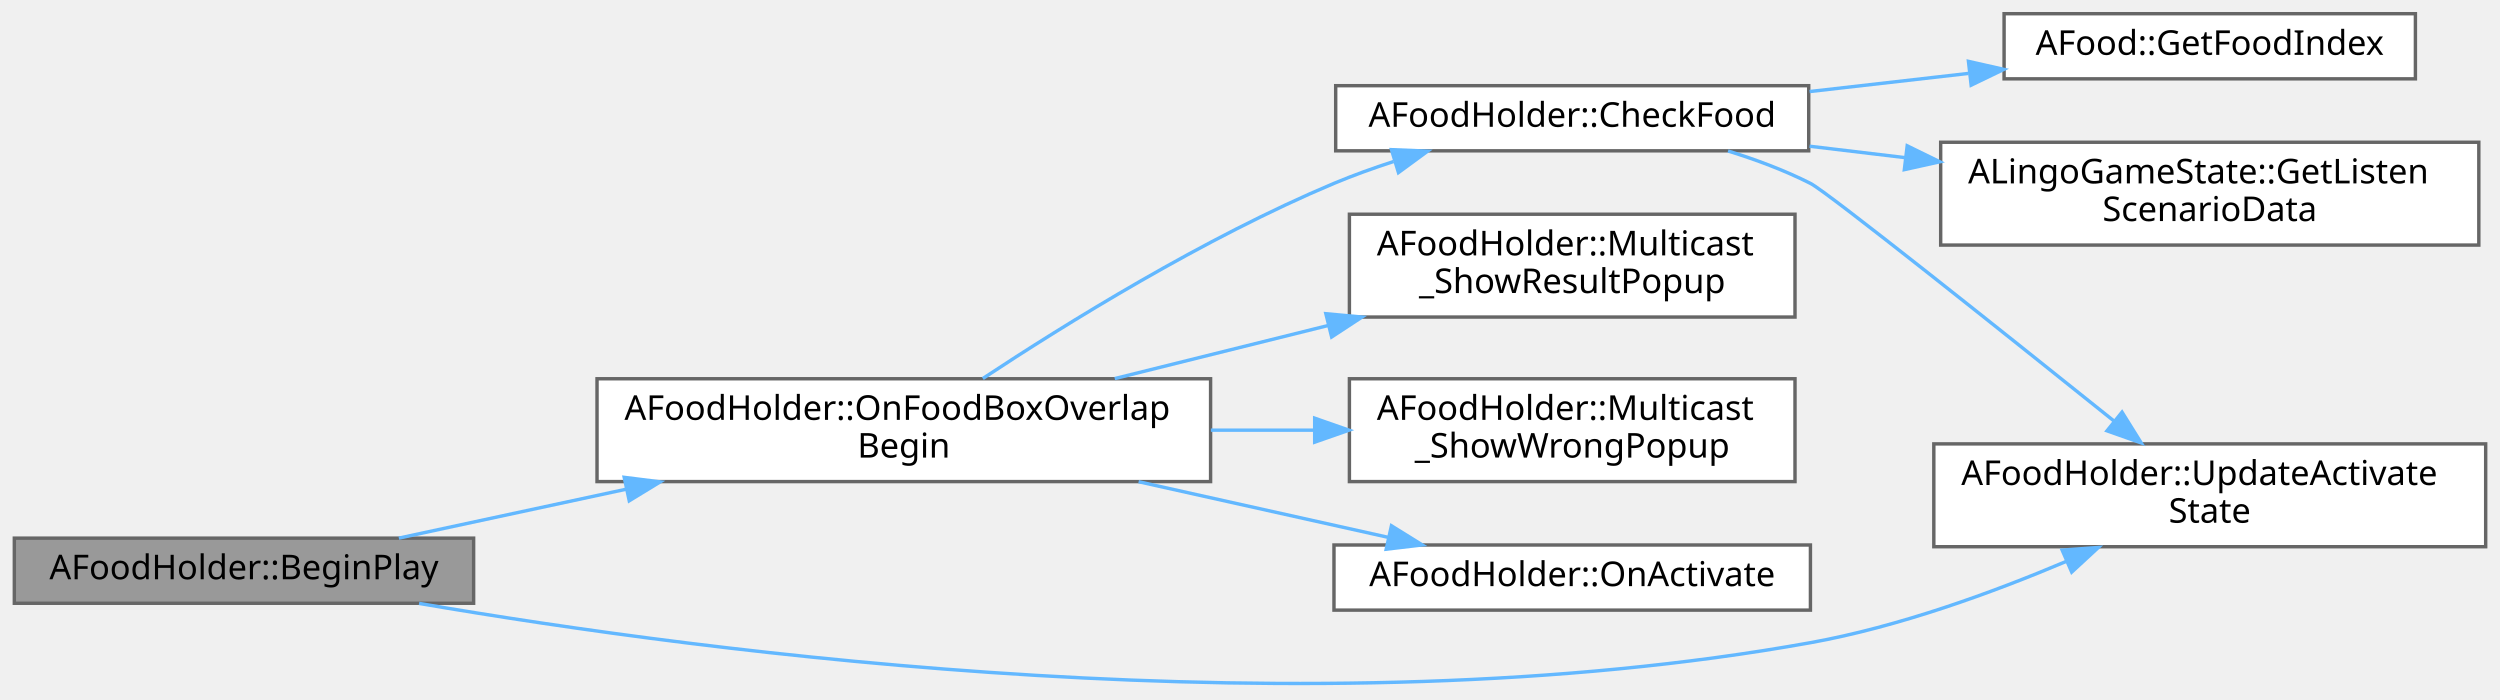
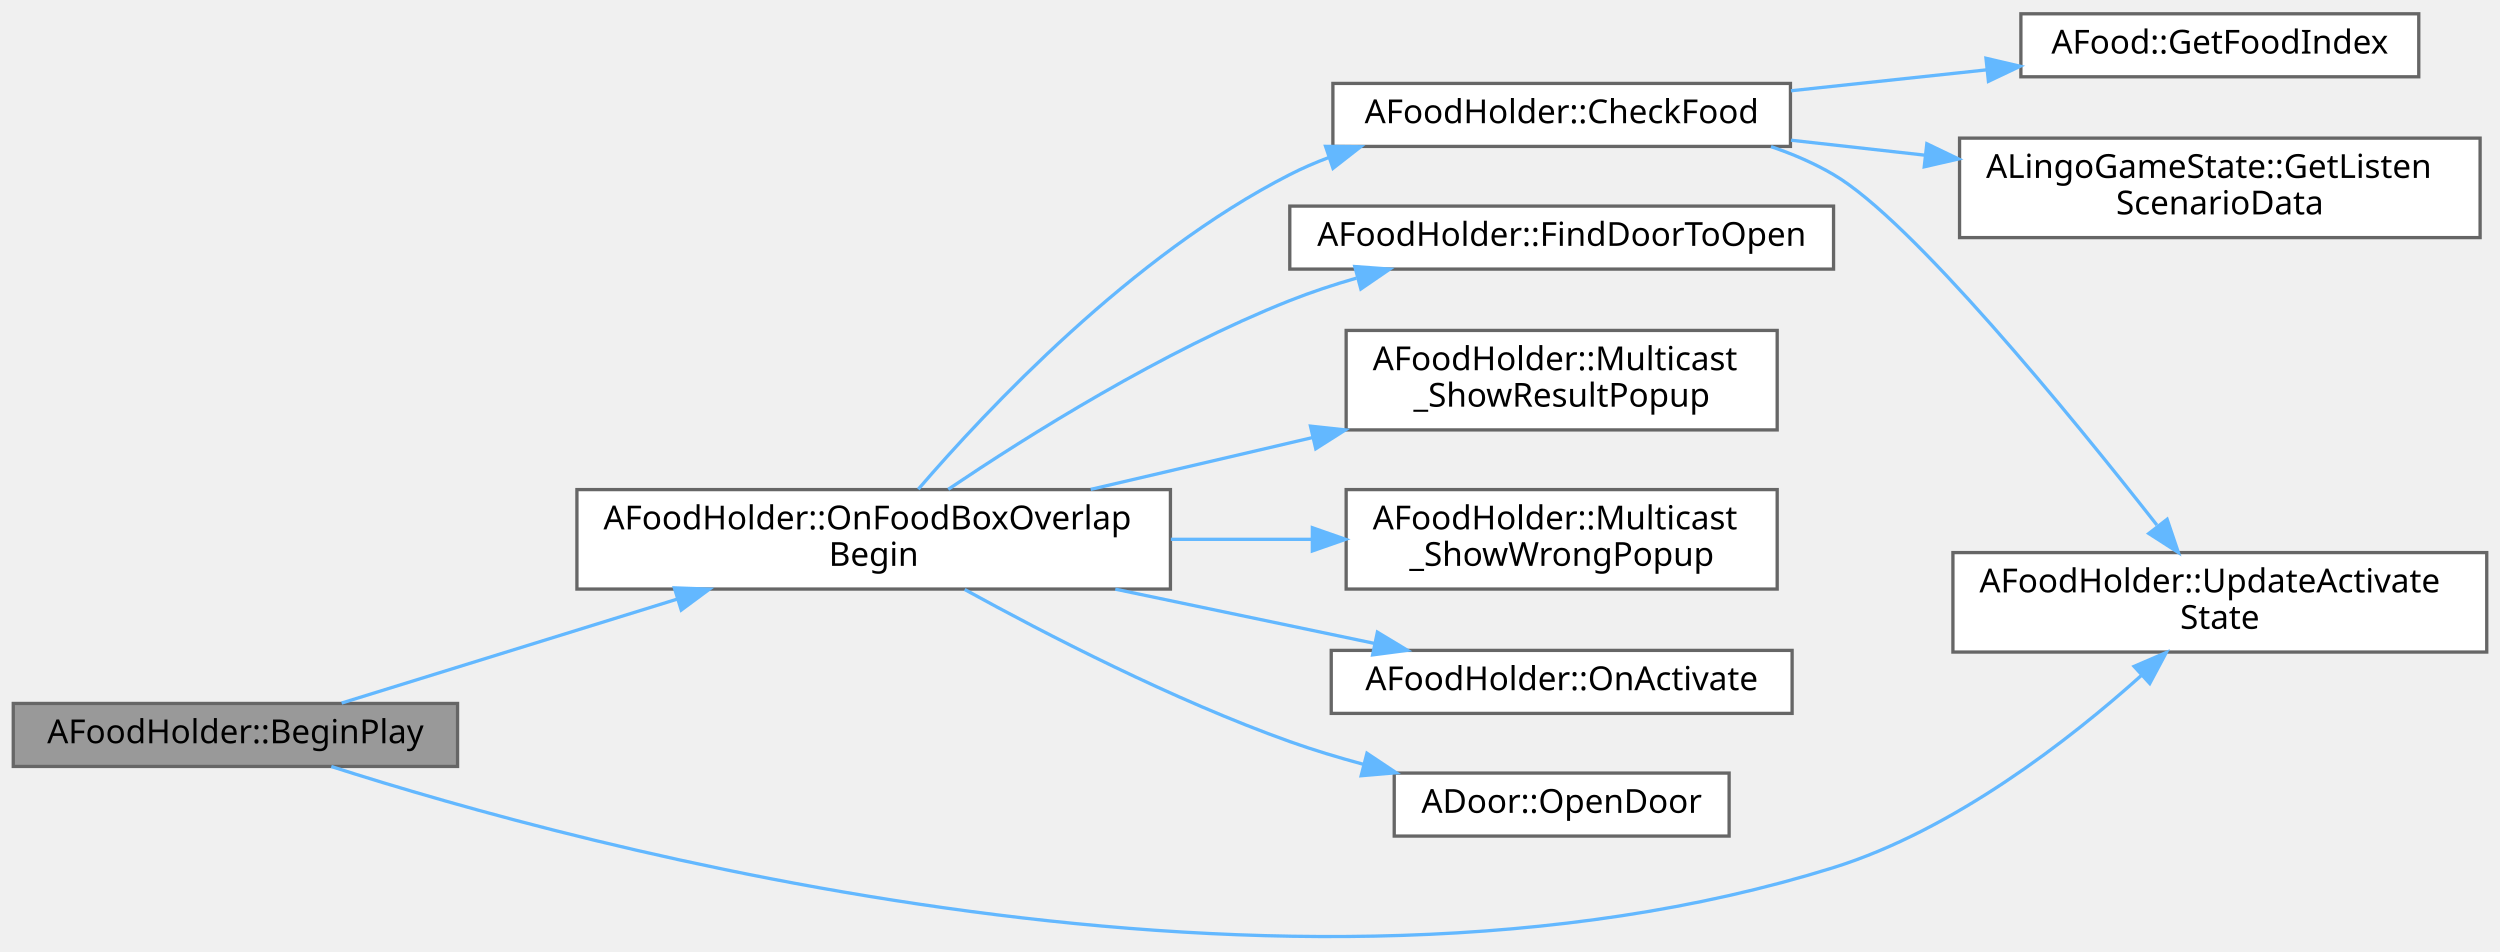
- <svg xmlns="http://www.w3.org/2000/svg" xmlns:xlink="http://www.w3.org/1999/xlink" width="729pt" height="204pt" viewBox="0.00 0.00 729.00 204.10">
-   <g id="graph0" class="graph" transform="scale(1 1) rotate(0) translate(4 200.1)">
+ <svg xmlns="http://www.w3.org/2000/svg" xmlns:xlink="http://www.w3.org/1999/xlink" width="754pt" height="287pt" viewBox="0.00 0.00 754.00 286.68">
+   <g id="graph0" class="graph" transform="scale(1 1) rotate(0) translate(4 282.68)">
    <g id="Node000001" class="node">
      <g id="a_Node000001">
        <a xlink:title=" ">
-           <polygon fill="#999999" stroke="#666666" points="134,-43.1 0,-43.1 0,-24.1 134,-24.1 134,-43.1" />
-           <text text-anchor="middle" x="67" y="-31.1" font-family="Malgun Gothic" font-size="10.00">AFoodHolder::BeginPlay</text>
+           <polygon fill="#999999" stroke="#666666" points="134,-70.68 0,-70.68 0,-51.68 134,-51.68 134,-70.68" />
+           <text text-anchor="middle" x="67" y="-58.68" font-family="Malgun Gothic" font-size="10.00">AFoodHolder::BeginPlay</text>
        </a>
      </g>
    </g>
    <g id="Node000002" class="node">
      <g id="a_Node000002">
        <a xlink:href="classAFoodHolder.html#a8d48dbf197d3544ab3763d1a7e730859" target="_top" xlink:title="BoxCollision Overlap 콜백">
-           <polygon fill="white" stroke="#666666" points="349,-89.6 170,-89.6 170,-59.6 349,-59.6 349,-89.6" />
-           <text text-anchor="start" x="178" y="-77.6" font-family="Malgun Gothic" font-size="10.00">AFoodHolder::OnFoodBoxOverlap</text>
-           <text text-anchor="middle" x="259.5" y="-66.6" font-family="Malgun Gothic" font-size="10.00">Begin</text>
+           <polygon fill="white" stroke="#666666" points="349,-135.18 170,-135.18 170,-105.18 349,-105.18 349,-135.18" />
+           <text text-anchor="start" x="178" y="-123.18" font-family="Malgun Gothic" font-size="10.00">AFoodHolder::OnFoodBoxOverlap</text>
+           <text text-anchor="middle" x="259.5" y="-112.18" font-family="Malgun Gothic" font-size="10.00">Begin</text>
        </a>
      </g>
    </g>
    <g id="edge1_Node000001_Node000002" class="edge">
      <g id="a_edge1_Node000001_Node000002">
        <a xlink:title=" ">
-           <path fill="none" stroke="#63b8ff" d="M112.18,-43.11C131.91,-47.35 155.78,-52.49 178.47,-57.37" />
-           <polygon fill="#63b8ff" stroke="#63b8ff" points="177.93,-60.84 188.44,-59.52 179.4,-54 177.93,-60.84" />
+           <path fill="none" stroke="#63b8ff" d="M99.03,-70.8C126.38,-79.27 166.95,-91.83 200.32,-102.17" />
+           <polygon fill="#63b8ff" stroke="#63b8ff" points="199.39,-105.54 209.98,-105.16 201.46,-98.85 199.39,-105.54" />
        </a>
      </g>
    </g>
    <g id="Node000006" class="node">
      <g id="a_Node000006">
        <a xlink:href="classAFoodHolder.html#a6ae24d4203c8538e43b6c62e0a1ede9e" target="_top" xlink:title=" ">
-           <polygon fill="white" stroke="#666666" points="721,-70.6 560,-70.6 560,-40.6 721,-40.6 721,-70.6" />
-           <text text-anchor="start" x="568" y="-58.6" font-family="Malgun Gothic" font-size="10.00">AFoodHolder::UpdateActivate</text>
-           <text text-anchor="middle" x="640.5" y="-47.6" font-family="Malgun Gothic" font-size="10.00">State</text>
+           <polygon fill="white" stroke="#666666" points="746,-116.18 585,-116.18 585,-86.18 746,-86.18 746,-116.18" />
+           <text text-anchor="start" x="593" y="-104.18" font-family="Malgun Gothic" font-size="10.00">AFoodHolder::UpdateActivate</text>
+           <text text-anchor="middle" x="665.5" y="-93.18" font-family="Malgun Gothic" font-size="10.00">State</text>
        </a>
      </g>
    </g>
-     <g id="edge9_Node000001_Node000006" class="edge">
-       <g id="a_edge9_Node000001_Node000006">
+     <g id="edge11_Node000001_Node000006" class="edge">
+       <g id="a_edge11_Node000001_Node000006">
        <a xlink:title=" ">
-           <path fill="none" stroke="#63b8ff" d="M118.08,-24.06C202.53,-9.58 378.34,13.63 524,-12.6 549.68,-17.22 577.11,-27.2 598.78,-36.38" />
-           <polygon fill="#63b8ff" stroke="#63b8ff" points="597.44,-39.61 608.01,-40.38 600.23,-33.19 597.44,-39.61" />
+           <path fill="none" stroke="#63b8ff" d="M95.92,-51.66C171.13,-27.53 383.44,30.55 549,-21.18 585.29,-32.52 620.2,-59.71 641.96,-79.24" />
+           <polygon fill="#63b8ff" stroke="#63b8ff" points="639.64,-81.86 649.36,-86.05 644.37,-76.7 639.64,-81.86" />
        </a>
      </g>
    </g>
    <g id="Node000003" class="node">
      <g id="a_Node000003">
        <a xlink:href="classAFoodHolder.html#a13aeb1948bac4f9ca7d91da7e3690625" target="_top" xlink:title="Food 검증 함수">
-           <polygon fill="white" stroke="#666666" points="523.5,-175.1 385.5,-175.1 385.5,-156.1 523.5,-156.1 523.5,-175.1" />
-           <text text-anchor="middle" x="454.5" y="-163.1" font-family="Malgun Gothic" font-size="10.00">AFoodHolder::CheckFood</text>
+           <polygon fill="white" stroke="#666666" points="536,-257.68 398,-257.68 398,-238.68 536,-238.68 536,-257.68" />
+           <text text-anchor="middle" x="467" y="-245.68" font-family="Malgun Gothic" font-size="10.00">AFoodHolder::CheckFood</text>
        </a>
      </g>
    </g>
    <g id="edge2_Node000002_Node000003" class="edge">
      <g id="a_edge2_Node000002_Node000003">
        <a xlink:title=" ">
-           <path fill="none" stroke="#63b8ff" d="M282.55,-89.67C306.77,-105.66 347.24,-130.75 385,-146.6 390.54,-148.92 396.45,-151.05 402.39,-152.98" />
-           <polygon fill="#63b8ff" stroke="#63b8ff" points="401.77,-156.44 412.35,-156.01 403.81,-149.75 401.77,-156.44" />
+           <path fill="none" stroke="#63b8ff" d="M272.95,-135.29C293.61,-159.3 337.45,-205.96 385,-230.18 388.75,-232.1 392.71,-233.81 396.77,-235.34" />
+           <polygon fill="#63b8ff" stroke="#63b8ff" points="395.79,-238.7 406.38,-238.59 398.03,-232.07 395.79,-238.7" />
        </a>
      </g>
    </g>
    <g id="Node000007" class="node">
      <g id="a_Node000007">
-         <a xlink:href="classAFoodHolder.html#a555cc5bd6fbe893c6737eff179e263d6" target="_top" xlink:title="[Multicast RPC] 모든 클라이언트에 정답 결과 팝업 표시">
-           <polygon fill="white" stroke="#666666" points="519.5,-137.6 389.5,-137.6 389.5,-107.6 519.5,-107.6 519.5,-137.6" />
-           <text text-anchor="start" x="397.5" y="-125.6" font-family="Malgun Gothic" font-size="10.00">AFoodHolder::Multicast</text>
-           <text text-anchor="middle" x="454.5" y="-114.6" font-family="Malgun Gothic" font-size="10.00">_ShowResultPopup</text>
+         <a xlink:href="classAFoodHolder.html#ac8d235b91a1d8b3cfc2812f0b578989d" target="_top" xlink:title=" ">
+           <polygon fill="white" stroke="#666666" points="549,-220.68 385,-220.68 385,-201.68 549,-201.68 549,-220.68" />
+           <text text-anchor="middle" x="467" y="-208.68" font-family="Malgun Gothic" font-size="10.00">AFoodHolder::FindDoorToOpen</text>
        </a>
      </g>
    </g>
    <g id="edge6_Node000002_Node000007" class="edge">
      <g id="a_edge6_Node000002_Node000007">
        <a xlink:title=" ">
-           <path fill="none" stroke="#63b8ff" d="M321.04,-89.65C340.8,-94.57 362.91,-100.07 383.31,-105.14" />
-           <polygon fill="#63b8ff" stroke="#63b8ff" points="382.63,-108.58 393.18,-107.6 384.32,-101.79 382.63,-108.58" />
+           <path fill="none" stroke="#63b8ff" d="M281.99,-135.26C306.05,-151.48 346.7,-177 385,-192.18 391.41,-194.72 398.24,-196.98 405.11,-198.96" />
+           <polygon fill="#63b8ff" stroke="#63b8ff" points="404.61,-202.45 415.17,-201.68 406.43,-195.69 404.61,-202.45" />
        </a>
      </g>
    </g>
    <g id="Node000008" class="node">
      <g id="a_Node000008">
-         <a xlink:href="classAFoodHolder.html#a61a099c315b83eb124af26ea9a44fcf6" target="_top" xlink:title="[Multicast RPC] 모든 클라이언트에 오답 메시지 표시">
-           <polygon fill="white" stroke="#666666" points="519.5,-89.6 389.5,-89.6 389.5,-59.6 519.5,-59.6 519.5,-89.6" />
-           <text text-anchor="start" x="397.5" y="-77.6" font-family="Malgun Gothic" font-size="10.00">AFoodHolder::Multicast</text>
-           <text text-anchor="middle" x="454.5" y="-66.6" font-family="Malgun Gothic" font-size="10.00">_ShowWrongPopup</text>
+         <a xlink:href="classAFoodHolder.html#a555cc5bd6fbe893c6737eff179e263d6" target="_top" xlink:title="[Multicast RPC] 모든 클라이언트에 정답 결과 팝업 표시">
+           <polygon fill="white" stroke="#666666" points="532,-183.18 402,-183.18 402,-153.18 532,-153.18 532,-183.18" />
+           <text text-anchor="start" x="410" y="-171.18" font-family="Malgun Gothic" font-size="10.00">AFoodHolder::Multicast</text>
+           <text text-anchor="middle" x="467" y="-160.18" font-family="Malgun Gothic" font-size="10.00">_ShowResultPopup</text>
        </a>
      </g>
    </g>
    <g id="edge7_Node000002_Node000008" class="edge">
      <g id="a_edge7_Node000002_Node000008">
        <a xlink:title=" ">
-           <path fill="none" stroke="#63b8ff" d="M349.09,-74.6C359.17,-74.6 369.36,-74.6 379.22,-74.6" />
-           <polygon fill="#63b8ff" stroke="#63b8ff" points="379.37,-78.1 389.37,-74.6 379.37,-71.1 379.37,-78.1" />
+           <path fill="none" stroke="#63b8ff" d="M324.96,-135.24C346.19,-140.2 369.97,-145.75 391.86,-150.87" />
+           <polygon fill="#63b8ff" stroke="#63b8ff" points="391.24,-154.32 401.77,-153.18 392.83,-147.5 391.24,-154.32" />
        </a>
      </g>
    </g>
    <g id="Node000009" class="node">
      <g id="a_Node000009">
-         <a xlink:href="classAFoodHolder.html#ad6fded8adbfafbdeee3f114ed25d329f" target="_top" xlink:title=" ">
-           <polygon fill="white" stroke="#666666" points="524,-41.1 385,-41.1 385,-22.1 524,-22.1 524,-41.1" />
-           <text text-anchor="middle" x="454.5" y="-29.1" font-family="Malgun Gothic" font-size="10.00">AFoodHolder::OnActivate</text>
+         <a xlink:href="classAFoodHolder.html#a61a099c315b83eb124af26ea9a44fcf6" target="_top" xlink:title="[Multicast RPC] 모든 클라이언트에 오답 메시지 표시">
+           <polygon fill="white" stroke="#666666" points="532,-135.18 402,-135.18 402,-105.18 532,-105.18 532,-135.18" />
+           <text text-anchor="start" x="410" y="-123.18" font-family="Malgun Gothic" font-size="10.00">AFoodHolder::Multicast</text>
+           <text text-anchor="middle" x="467" y="-112.18" font-family="Malgun Gothic" font-size="10.00">_ShowWrongPopup</text>
        </a>
      </g>
    </g>
    <g id="edge8_Node000002_Node000009" class="edge">
      <g id="a_edge8_Node000002_Node000009">
        <a xlink:title=" ">
-           <path fill="none" stroke="#63b8ff" d="M328,-59.56C351.85,-54.25 378.31,-48.35 400.75,-43.35" />
-           <polygon fill="#63b8ff" stroke="#63b8ff" points="401.76,-46.71 410.76,-41.12 400.24,-39.88 401.76,-46.71" />
+           <path fill="none" stroke="#63b8ff" d="M349.14,-120.18C363.25,-120.18 377.72,-120.18 391.47,-120.18" />
+           <polygon fill="#63b8ff" stroke="#63b8ff" points="391.81,-123.68 401.81,-120.18 391.81,-116.68 391.81,-123.68" />
+         </a>
+       </g>
+     </g>
+     <g id="Node000010" class="node">
+       <g id="a_Node000010">
+         <a xlink:href="classAFoodHolder.html#ad6fded8adbfafbdeee3f114ed25d329f" target="_top" xlink:title=" ">
+           <polygon fill="white" stroke="#666666" points="536.5,-86.68 397.5,-86.68 397.5,-67.68 536.5,-67.68 536.5,-86.68" />
+           <text text-anchor="middle" x="467" y="-74.68" font-family="Malgun Gothic" font-size="10.00">AFoodHolder::OnActivate</text>
+         </a>
+       </g>
+     </g>
+     <g id="edge9_Node000002_Node000010" class="edge">
+       <g id="a_edge9_Node000002_Node000010">
+         <a xlink:title=" ">
+           <path fill="none" stroke="#63b8ff" d="M332.37,-105.15C358,-99.78 386.44,-93.83 410.48,-88.8" />
+           <polygon fill="#63b8ff" stroke="#63b8ff" points="411.42,-92.18 420.49,-86.71 409.99,-85.33 411.42,-92.18" />
+         </a>
+       </g>
+     </g>
+     <g id="Node000011" class="node">
+       <g id="a_Node000011">
+         <a xlink:href="classADoor.html#aa91e930c088a603a3a07694063bd4b55" target="_top" xlink:title=" ">
+           <polygon fill="white" stroke="#666666" points="517.5,-49.68 416.5,-49.68 416.5,-30.68 517.5,-30.68 517.5,-49.68" />
+           <text text-anchor="middle" x="467" y="-37.68" font-family="Malgun Gothic" font-size="10.00">ADoor::OpenDoor</text>
+         </a>
+       </g>
+     </g>
+     <g id="edge10_Node000002_Node000011" class="edge">
+       <g id="a_edge10_Node000002_Node000011">
+         <a xlink:title=" ">
+           <path fill="none" stroke="#63b8ff" d="M286.94,-105.05C311.64,-91.45 349.87,-71.73 385,-59.18 392.09,-56.65 399.66,-54.36 407.21,-52.32" />
+           <polygon fill="#63b8ff" stroke="#63b8ff" points="408.27,-55.66 417.08,-49.78 406.53,-48.88 408.27,-55.66" />
        </a>
      </g>
    </g>
    <g id="Node000004" class="node">
      <g id="a_Node000004">
        <a xlink:href="classAFood.html#a86daf17b69d7be7836670b5067b2598b" target="_top" xlink:title="Food 인덱스 반환">
-           <polygon fill="white" stroke="#666666" points="700.5,-196.1 580.5,-196.1 580.5,-177.1 700.5,-177.1 700.5,-196.1" />
-           <text text-anchor="middle" x="640.5" y="-184.1" font-family="Malgun Gothic" font-size="10.00">AFood::GetFoodIndex</text>
+           <polygon fill="white" stroke="#666666" points="725.5,-278.68 605.5,-278.68 605.5,-259.68 725.5,-259.68 725.5,-278.68" />
+           <text text-anchor="middle" x="665.5" y="-266.68" font-family="Malgun Gothic" font-size="10.00">AFood::GetFoodIndex</text>
        </a>
      </g>
    </g>
    <g id="edge3_Node000003_Node000004" class="edge">
      <g id="a_edge3_Node000003_Node000004">
        <a xlink:title=" ">
-           <path fill="none" stroke="#63b8ff" d="M523.75,-173.39C538.88,-175.12 554.92,-176.95 570.09,-178.68" />
-           <polygon fill="#63b8ff" stroke="#63b8ff" points="570.1,-182.2 580.43,-179.86 570.89,-175.25 570.1,-182.2" />
+           <path fill="none" stroke="#63b8ff" d="M536.17,-255.47C555.25,-257.51 576,-259.73 595.14,-261.77" />
+           <polygon fill="#63b8ff" stroke="#63b8ff" points="594.97,-265.27 605.28,-262.86 595.71,-258.31 594.97,-265.27" />
        </a>
      </g>
    </g>
    <g id="Node000005" class="node">
      <g id="a_Node000005">
        <a xlink:href="classALingoGameState.html#a05dda129c32a08fc3432424f612ce50b" target="_top" xlink:title=" ">
-           <polygon fill="white" stroke="#666666" points="719,-158.6 562,-158.6 562,-128.6 719,-128.6 719,-158.6" />
-           <text text-anchor="start" x="570" y="-146.6" font-family="Malgun Gothic" font-size="10.00">ALingoGameState::GetListen</text>
-           <text text-anchor="middle" x="640.5" y="-135.6" font-family="Malgun Gothic" font-size="10.00">ScenarioData</text>
+           <polygon fill="white" stroke="#666666" points="744,-241.18 587,-241.18 587,-211.18 744,-211.18 744,-241.18" />
+           <text text-anchor="start" x="595" y="-229.18" font-family="Malgun Gothic" font-size="10.00">ALingoGameState::GetListen</text>
+           <text text-anchor="middle" x="665.5" y="-218.18" font-family="Malgun Gothic" font-size="10.00">ScenarioData</text>
        </a>
      </g>
    </g>
    <g id="edge4_Node000003_Node000005" class="edge">
      <g id="a_edge4_Node000003_Node000005">
        <a xlink:title=" ">
-           <path fill="none" stroke="#63b8ff" d="M523.75,-157.44C532.84,-156.35 542.26,-155.23 551.62,-154.11" />
-           <polygon fill="#63b8ff" stroke="#63b8ff" points="552.23,-157.56 561.74,-152.9 551.4,-150.61 552.23,-157.56" />
+           <path fill="none" stroke="#63b8ff" d="M536.17,-240.55C549.16,-239.1 562.92,-237.56 576.42,-236.05" />
+           <polygon fill="#63b8ff" stroke="#63b8ff" points="577.13,-239.49 586.68,-234.9 576.35,-232.53 577.13,-239.49" />
        </a>
      </g>
    </g>
    <g id="edge5_Node000003_Node000006" class="edge">
      <g id="a_edge5_Node000003_Node000006">
        <a xlink:title=" ">
-           <path fill="none" stroke="#63b8ff" d="M499.96,-156.05C508.17,-153.51 516.51,-150.39 524,-146.6 528.93,-144.1 580.12,-103.28 612.68,-77.17" />
-           <polygon fill="#63b8ff" stroke="#63b8ff" points="614.91,-79.87 620.51,-70.88 610.52,-74.41 614.91,-79.87" />
+           <path fill="none" stroke="#63b8ff" d="M530.13,-238.62C536.73,-236.38 543.16,-233.61 549,-230.18 572.46,-216.45 620.41,-157.75 646.54,-124.46" />
+           <polygon fill="#63b8ff" stroke="#63b8ff" points="649.6,-126.23 653,-116.2 644.08,-121.93 649.6,-126.23" />
        </a>
      </g>
    </g>
  </g>
</svg>
